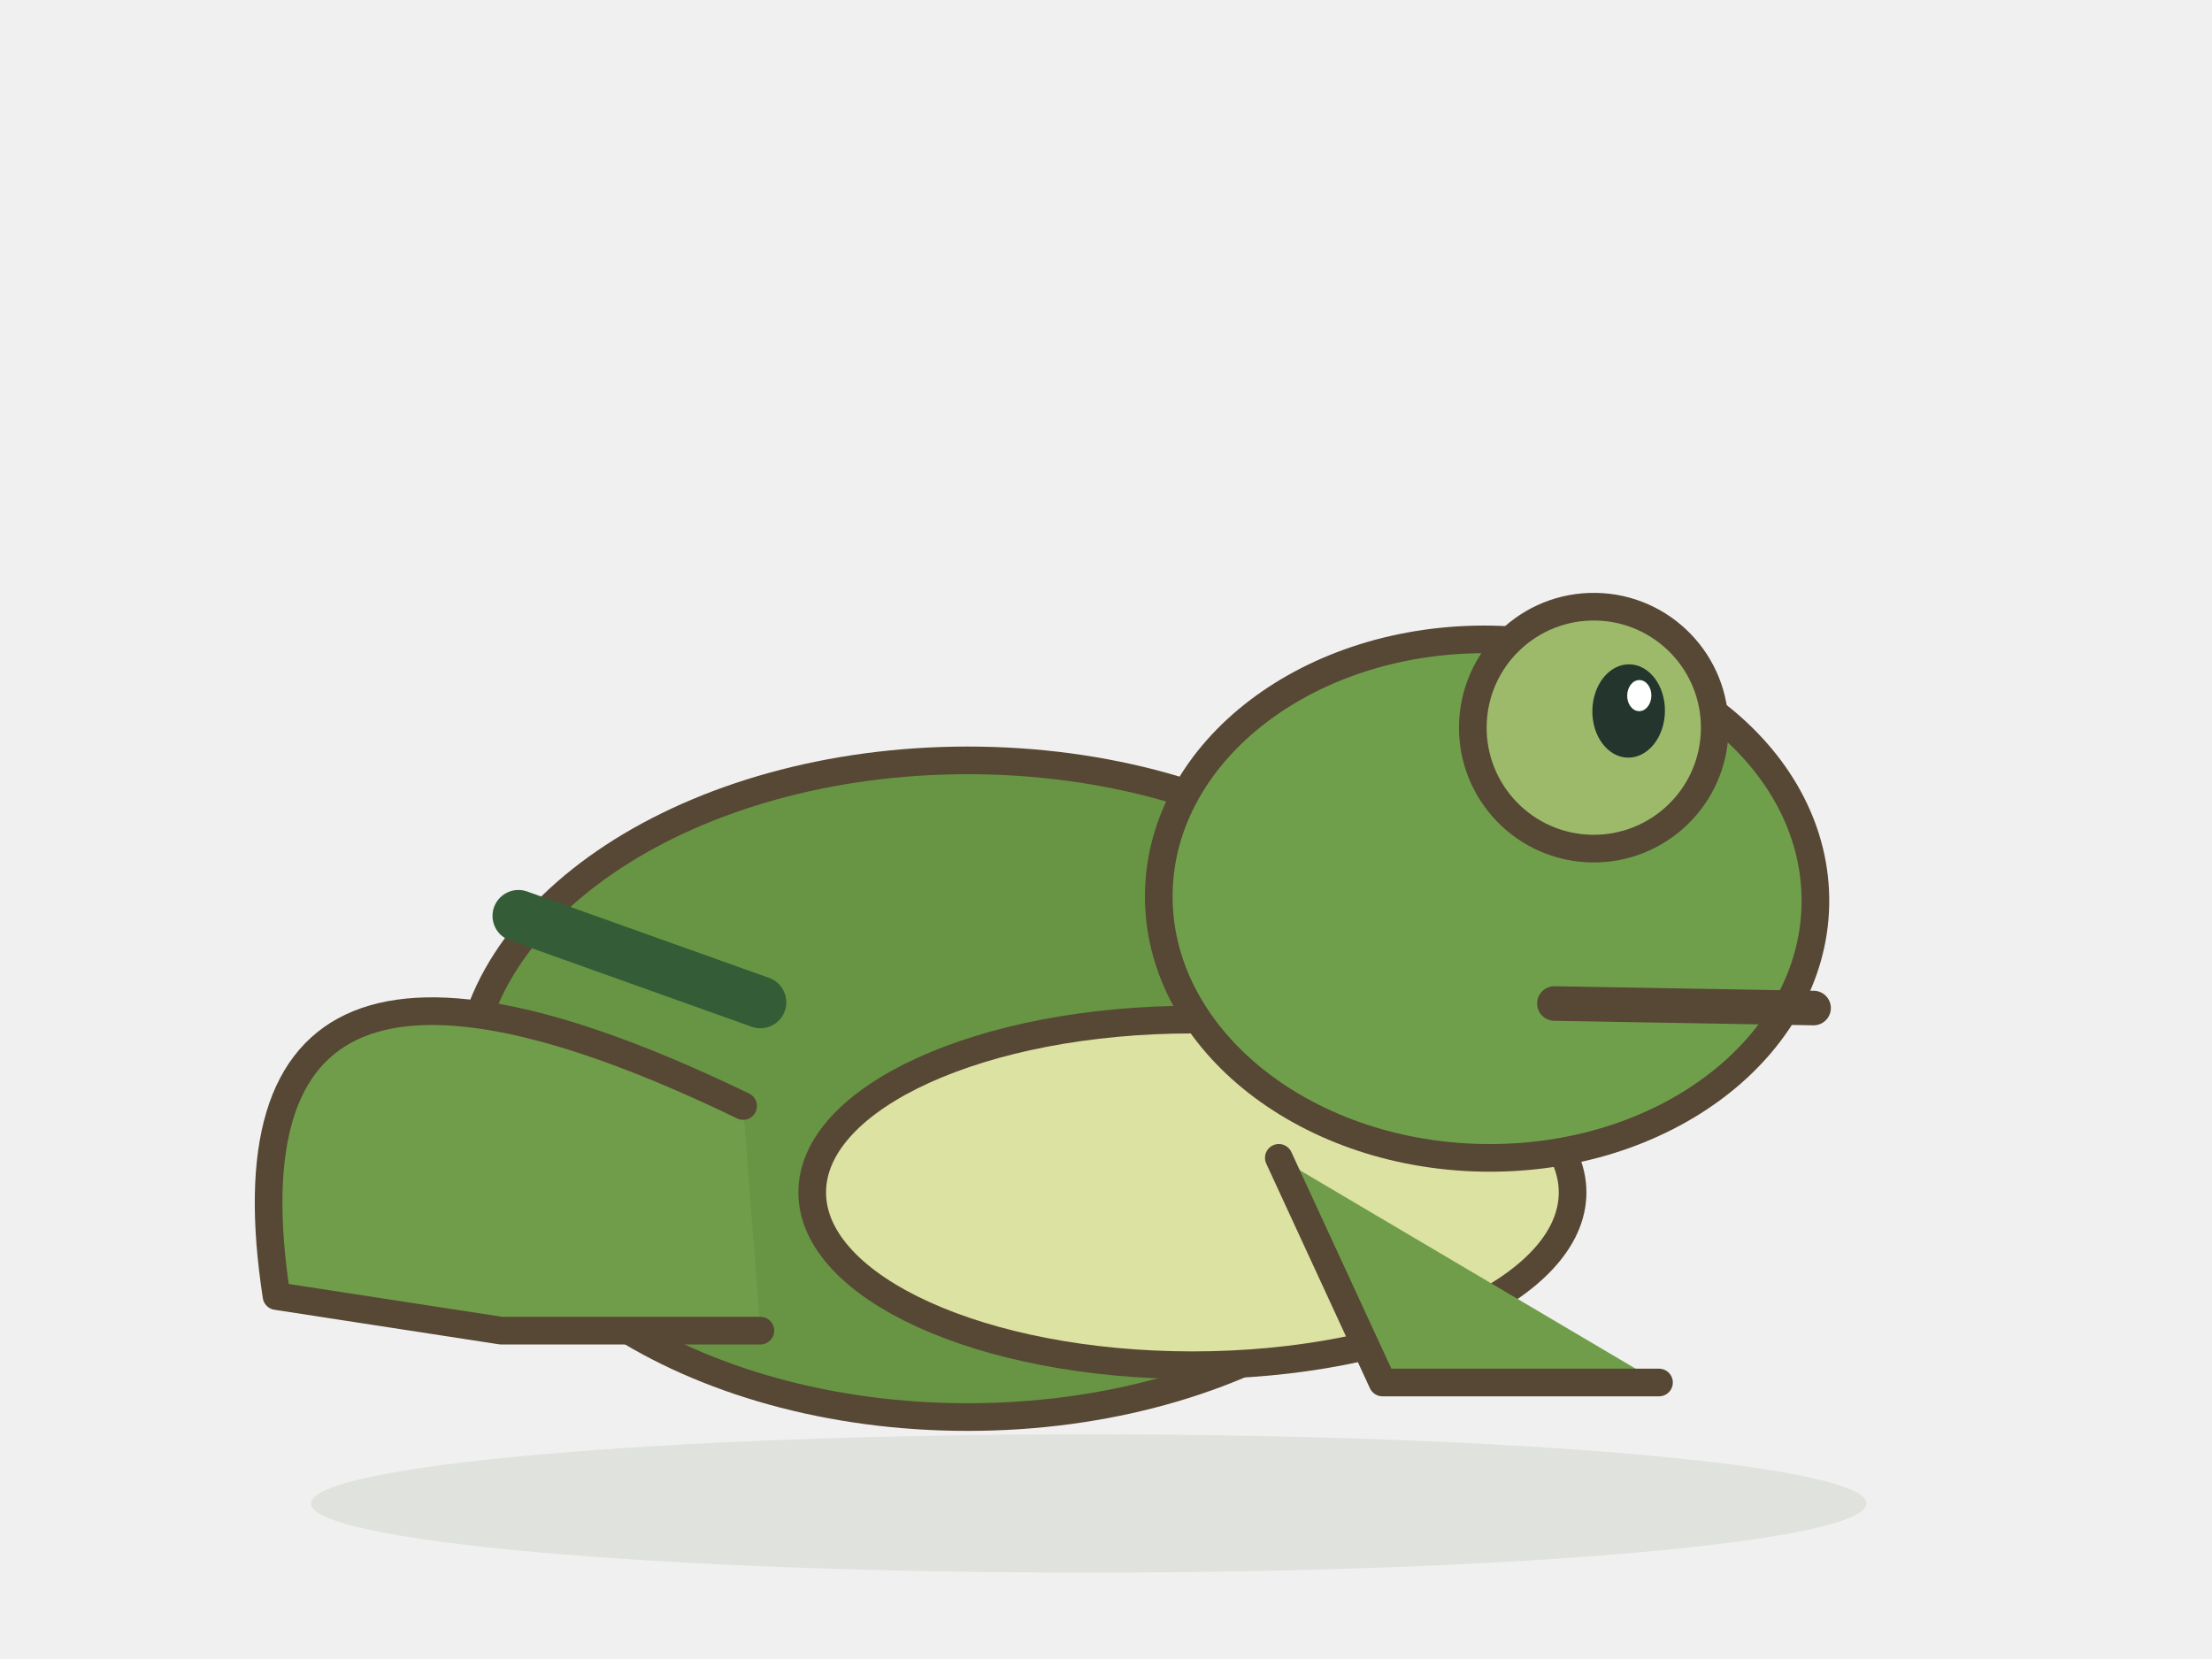
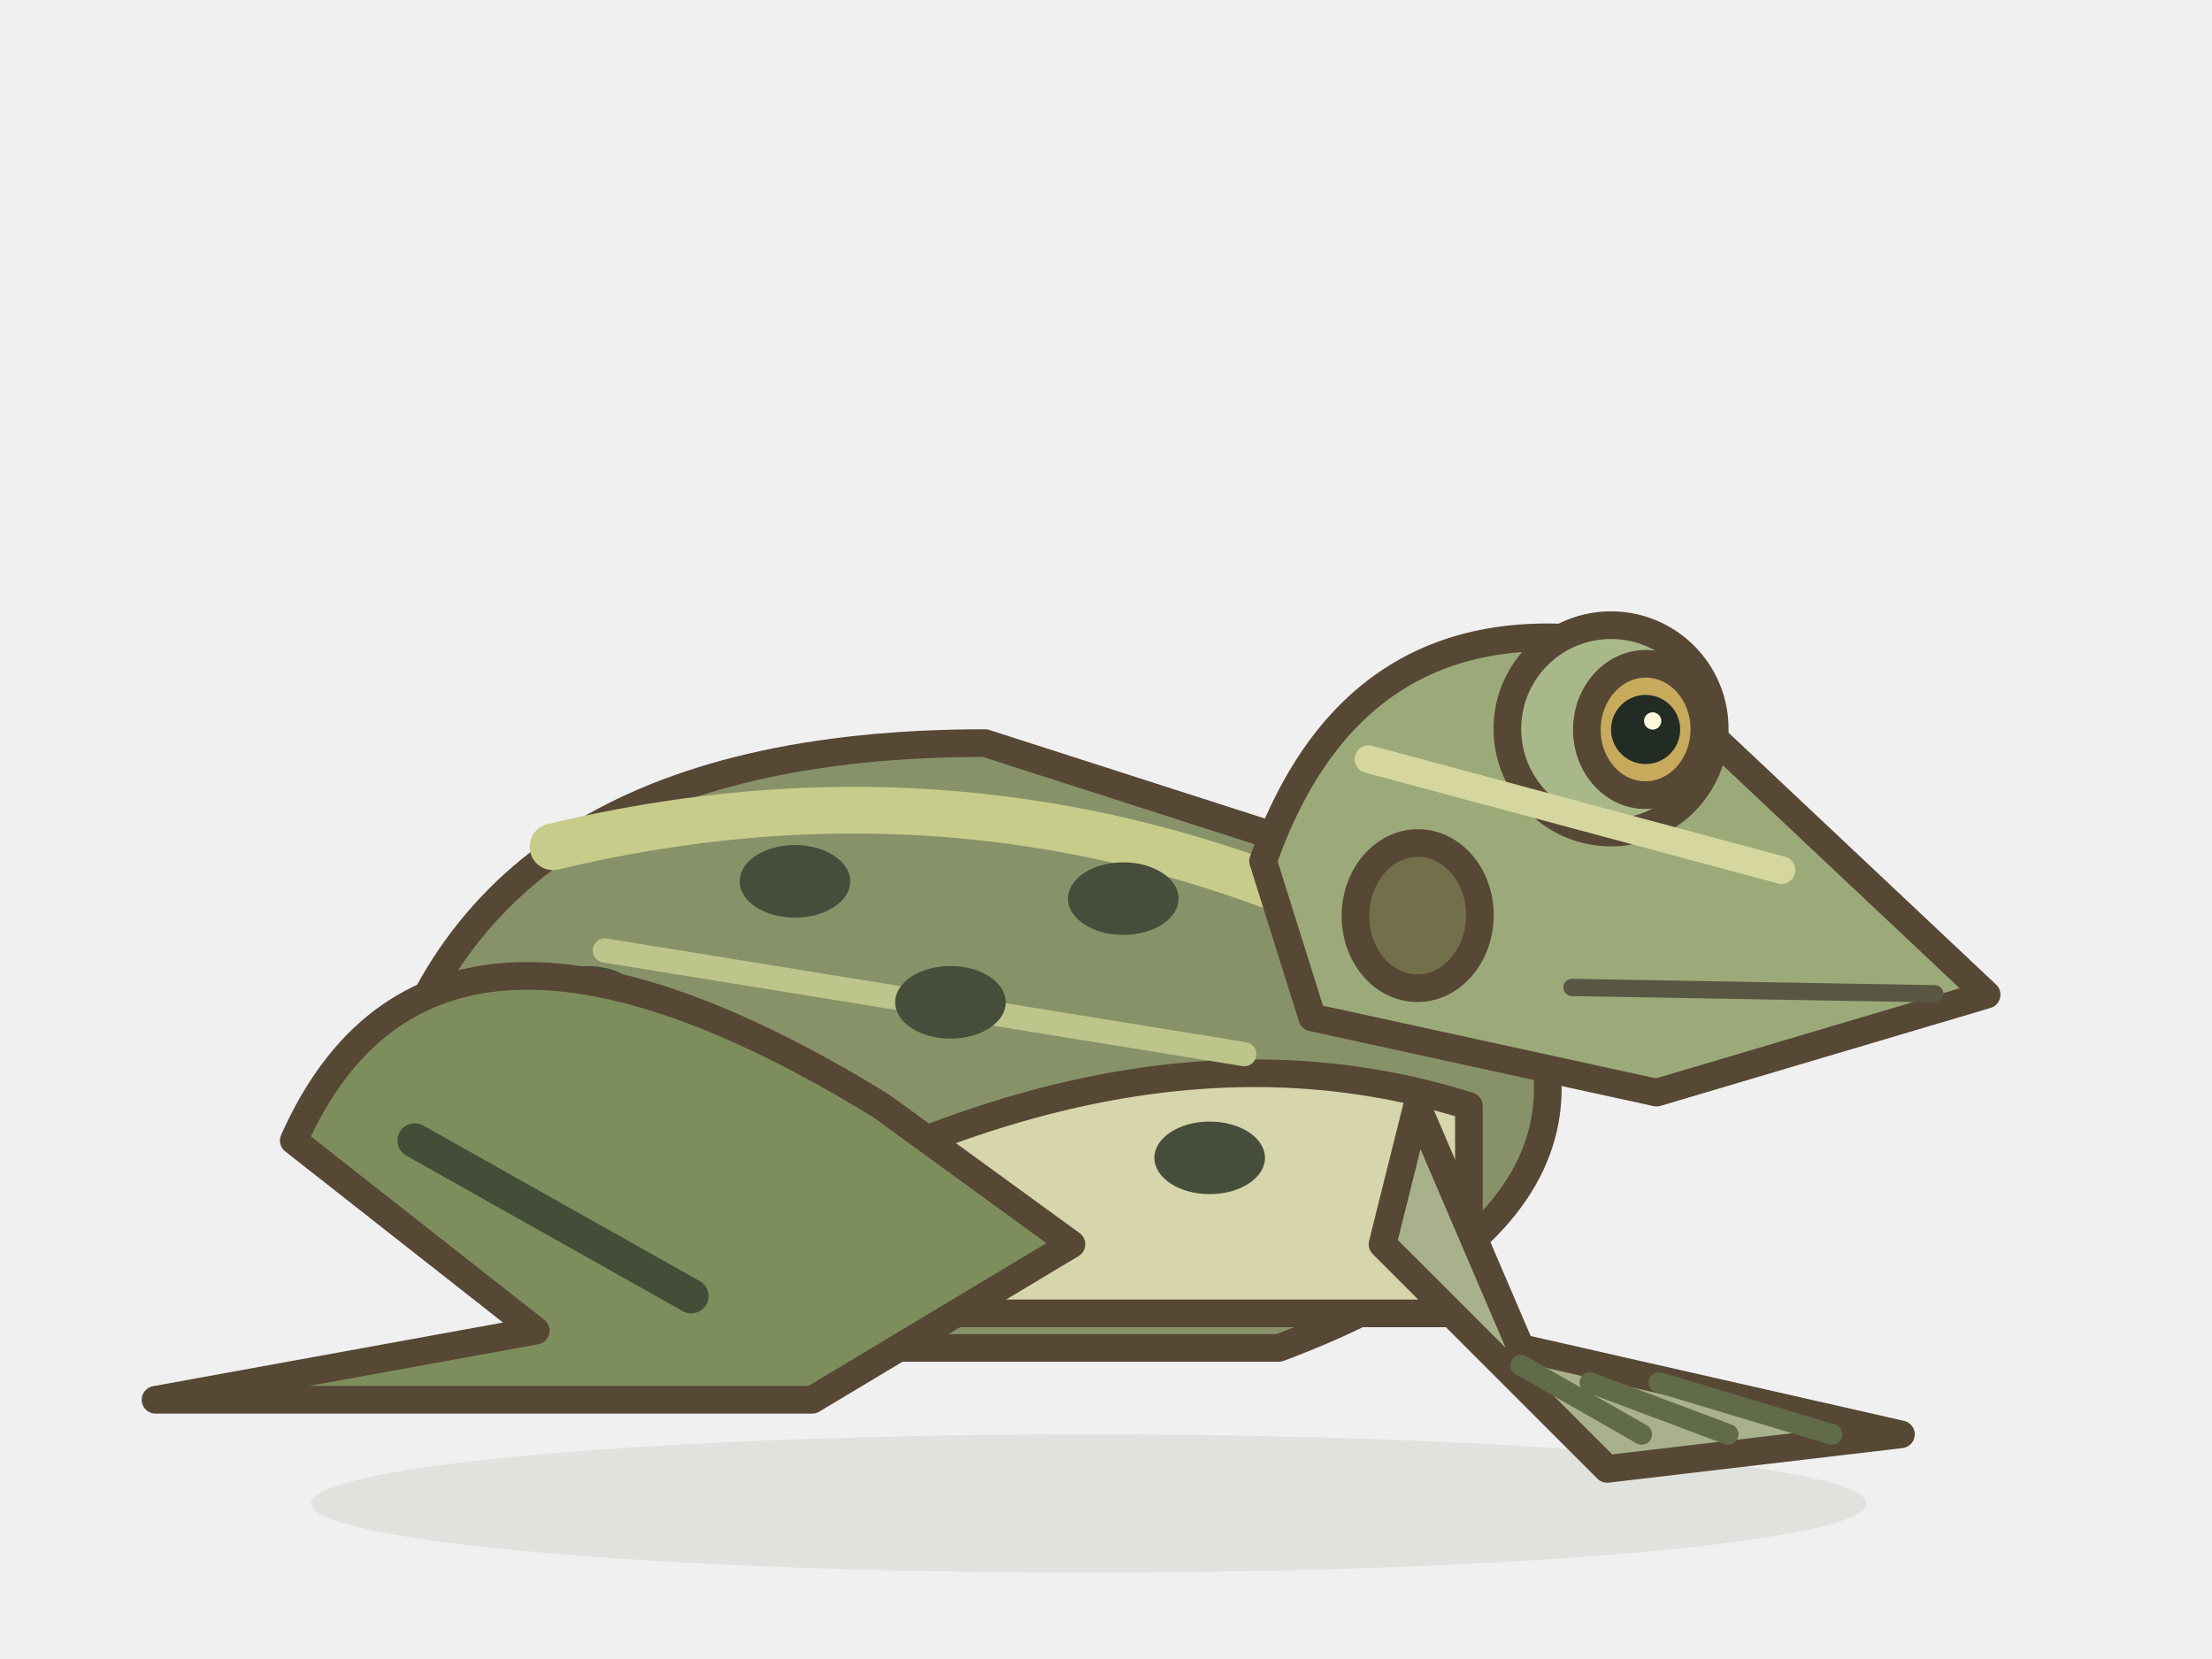
<svg xmlns="http://www.w3.org/2000/svg" viewBox="0 0 128 96" width="128" height="96">
+   <defs>
+     <g id="body">
+       <g data-part="torso">
+         <path d="M22 65Q27 43 57 43L85 52Q98 69 74 78L39 78Z" fill="#889269" />
+         <path d="M43 71Q66 58 85 64L85 76H40Z" fill="#d7d5ab" />
+         <path d="M32 49Q57 43 80 54" fill="none" stroke="#c8cc8b" stroke-width="2.7" />
+         <path d="M35 55 72 61" fill="none" stroke="#bdc58b" stroke-width="1.4" />
+         <ellipse cx="34" cy="58" rx="3.2" ry="2.1" fill="#464d3a" stroke="none" />
+         <ellipse cx="46" cy="51" rx="3.2" ry="2.1" fill="#464d3a" stroke="none" />
+         <ellipse cx="55" cy="58" rx="3.2" ry="2.1" fill="#464d3a" stroke="none" />
+         <ellipse cx="65" cy="52" rx="3.2" ry="2.1" fill="#464d3a" stroke="none" />
+         <ellipse cx="42" cy="65" rx="3.2" ry="2.1" fill="#464d3a" stroke="none" />
+         <ellipse cx="70" cy="67" rx="3.2" ry="2.1" fill="#464d3a" stroke="none" />
+       </g>
+     </g>
+     <g id="head">
+       <g data-part="head">
+         <path d="M73 50Q78 35 93 37L115 57 96 63 76 59Z" fill="#9caa79" />
+         <ellipse cx="93" cy="42" rx="6" ry="6" fill="#a9b888" />
+         <ellipse cx="95" cy="42" rx="3.4" ry="3.8" fill="#c8aa5c" />
+         <ellipse cx="95" cy="42" rx="2" ry="2" fill="#222c25" stroke="none" />
+         <ellipse cx="95.4" cy="41.5" rx="0.5" ry="0.5" fill="#fcf8dc" stroke="none" />
+         <ellipse cx="82" cy="53" rx="3.6" ry="4.2" fill="#736f4a" />
+         <path d="M91 57 112 57" fill="none" stroke="#595743" stroke-width="1" />
+         <path d="M79 44 103 50" fill="none" stroke="#d5d79e" stroke-width="1.6" />
+       </g>
+     </g>
+     <g id="legs0">
+       <g data-part="legs" data-count="4">
+         <path d="M51 64Q25 48 17 66L31 77 9 81 47 81 62 72Z" fill="#7e8d5c" />
+         <path d="M24 66 40 75" fill="none" stroke="#434d37" stroke-width="2" />
+         <path d="M82 64 88 78 110 83 93 85 80 72Z" fill="#a8b18b" />
+         <path d="M88 79l7 4m-3-3 8 3m-4-3 10 3" fill="none" stroke="#626b48" stroke-width="1.2" />
+       </g>
+     </g>
+     <g id="legs1">
+       <g data-part="legs" data-count="4">
+         <path d="M51 64Q25 48 17 66L34 82 12 83 47 81 62 72Z" fill="#7e8d5c" />
+         <path d="M24 66 40 75" fill="none" stroke="#434d37" stroke-width="2" />
+         <path d="M82 64 88 82 110 83 93 85 80 72Z" fill="#a8b18b" />
+         <path d="M88 79l7 4m-3-3 8 3m-4-3 10 3" fill="none" stroke="#626b48" stroke-width="1.2" />
+       </g>
+     </g>
+     <g id="shell" />
+     <g id="wing0" />
+     <g id="wing1" />
+   </defs>
  <view id="idle-0" viewBox="0 0 128 96" />
  <view id="idle-1" viewBox="0 96 128 96" />
  <view id="move-0" viewBox="0 192 128 96" />
  <view id="move-1" viewBox="0 288 128 96" />
  <view id="eat-0" viewBox="0 384 128 96" />
  <view id="eat-1" viewBox="0 480 128 96" />
  <g transform="translate(0 0)">
    <ellipse cx="63" cy="87" rx="45" ry="4" fill="#647849" opacity=".12" stroke="none" />
    <g stroke="#574735" stroke-width="1.6" stroke-linejoin="round" stroke-linecap="round">
      <g transform="translate(0 0)">
-         <ellipse cx="56" cy="63" rx="29" ry="19" fill="#679543" />
-         <ellipse cx="69" cy="69" rx="22" ry="10" fill="#dce2a1" />
-         <path d="M30 53l14 5m-18 3 13 4m-8 4 11 3" fill="none" stroke="#345c36" stroke-width="3" />
-         <path d="M43 64q-31-15-27 11l13 2h15m30-10 6 13h16" fill="#709d49" />
-         <g transform="rotate(1 86 55)">
-           <ellipse cx="86" cy="52" rx="19" ry="15" fill="#709f4c" />
-           <ellipse cx="92" cy="42" rx="7" ry="7" fill="#9cba69" />
-           <ellipse cx="94" cy="41" rx="2.1" ry="2.7" fill="#23352d" stroke="none" />
-           <ellipse cx="94.6" cy="40.1" rx="0.7" ry="0.9" fill="#fff" stroke="none" />
-           <path d="M90 58h15" fill="none" stroke="#574735" stroke-width="2" />
+         <use href="#body" />
+         <use href="#legs0" />
+         <use href="#shell" />
+         <use href="#wing0" />
+         <g transform="rotate(1 83 55)">
+           <use href="#head" />
        </g>
      </g>
    </g>
  </g>
  <g transform="translate(0 96)">
    <ellipse cx="63" cy="87" rx="45" ry="4" fill="#647849" opacity=".12" stroke="none" />
    <g stroke="#574735" stroke-width="1.6" stroke-linejoin="round" stroke-linecap="round">
      <g transform="translate(0 0)">
-         <ellipse cx="56" cy="63" rx="29" ry="19" fill="#679543" />
-         <ellipse cx="69" cy="69" rx="22" ry="10" fill="#dce2a1" />
-         <path d="M30 53l14 5m-18 3 13 4m-8 4 11 3" fill="none" stroke="#345c36" stroke-width="3" />
-         <path d="M43 64q-31-15-27 11l13 2h15m30-10 6 13h16" fill="#709d49" />
-         <g transform="rotate(-1 86 55)">
-           <ellipse cx="86" cy="52" rx="19" ry="15" fill="#709f4c" />
-           <ellipse cx="92" cy="42" rx="7" ry="7" fill="#9cba69" />
-           <ellipse cx="94" cy="41" rx="2.1" ry="2.7" fill="#23352d" stroke="none" />
-           <ellipse cx="94.6" cy="40.1" rx="0.7" ry="0.9" fill="#fff" stroke="none" />
-           <path d="M90 58h15" fill="none" stroke="#574735" stroke-width="2" />
+         <use href="#body" />
+         <use href="#legs0" />
+         <use href="#shell" />
+         <use href="#wing0" />
+         <g transform="rotate(-1 83 55)">
+           <use href="#head" />
        </g>
      </g>
    </g>
  </g>
  <g transform="translate(0 192)">
    <ellipse cx="63" cy="87" rx="45" ry="4" fill="#647849" opacity=".12" stroke="none" />
    <g stroke="#574735" stroke-width="1.6" stroke-linejoin="round" stroke-linecap="round">
      <g transform="translate(0 0)">
-         <ellipse cx="56" cy="63" rx="29" ry="19" fill="#679543" />
-         <ellipse cx="69" cy="69" rx="22" ry="10" fill="#dce2a1" />
-         <path d="M30 53l14 5m-18 3 13 4m-8 4 11 3" fill="none" stroke="#345c36" stroke-width="3" />
-         <path d="M43 64q-31-15-27 11l13 2h15m30-10 6 13h16" fill="#709d49" />
-         <g transform="rotate(-3 86 55)">
-           <ellipse cx="86" cy="52" rx="19" ry="15" fill="#709f4c" />
-           <ellipse cx="92" cy="42" rx="7" ry="7" fill="#9cba69" />
-           <ellipse cx="94" cy="41" rx="2.1" ry="2.7" fill="#23352d" stroke="none" />
-           <ellipse cx="94.6" cy="40.1" rx="0.7" ry="0.9" fill="#fff" stroke="none" />
-           <path d="M90 58h15" fill="none" stroke="#574735" stroke-width="2" />
+         <use href="#body" />
+         <use href="#legs0" />
+         <use href="#shell" />
+         <use href="#wing0" />
+         <g transform="rotate(-3 83 55)">
+           <use href="#head" />
        </g>
      </g>
    </g>
  </g>
  <g transform="translate(0 288)">
    <ellipse cx="63" cy="87" rx="45" ry="4" fill="#647849" opacity=".12" stroke="none" />
    <g stroke="#574735" stroke-width="1.6" stroke-linejoin="round" stroke-linecap="round">
      <g transform="translate(0 -2)">
-         <ellipse cx="56" cy="63" rx="29" ry="19" fill="#679543" />
-         <ellipse cx="69" cy="69" rx="22" ry="10" fill="#dce2a1" />
-         <path d="M30 53l14 5m-18 3 13 4m-8 4 11 3" fill="none" stroke="#345c36" stroke-width="3" />
-         <path d="M43 64q-31-15-27 11l20 9h15m30-10 6 13h16" fill="#709d49" />
-         <g transform="rotate(4 86 55)">
-           <ellipse cx="86" cy="52" rx="19" ry="15" fill="#709f4c" />
-           <ellipse cx="92" cy="42" rx="7" ry="7" fill="#9cba69" />
-           <ellipse cx="94" cy="41" rx="2.1" ry="2.7" fill="#23352d" stroke="none" />
-           <ellipse cx="94.6" cy="40.1" rx="0.7" ry="0.9" fill="#fff" stroke="none" />
-           <path d="M90 58h15" fill="none" stroke="#574735" stroke-width="2" />
+         <use href="#body" />
+         <use href="#legs1" />
+         <use href="#shell" />
+         <use href="#wing1" />
+         <g transform="rotate(4 83 55)">
+           <use href="#head" />
        </g>
      </g>
    </g>
  </g>
  <g transform="translate(0 384)">
    <ellipse cx="63" cy="87" rx="45" ry="4" fill="#647849" opacity=".12" stroke="none" />
    <g stroke="#574735" stroke-width="1.6" stroke-linejoin="round" stroke-linecap="round">
      <g transform="translate(0 0)">
-         <ellipse cx="56" cy="63" rx="29" ry="19" fill="#679543" />
-         <ellipse cx="69" cy="69" rx="22" ry="10" fill="#dce2a1" />
-         <path d="M30 53l14 5m-18 3 13 4m-8 4 11 3" fill="none" stroke="#345c36" stroke-width="3" />
-         <path d="M43 64q-31-15-27 11l13 2h15m30-10 6 13h16" fill="#709d49" />
-         <g transform="rotate(10 86 55)">
-           <ellipse cx="86" cy="52" rx="19" ry="15" fill="#709f4c" />
-           <ellipse cx="92" cy="42" rx="7" ry="7" fill="#9cba69" />
-           <ellipse cx="94" cy="41" rx="2.1" ry="2.7" fill="#23352d" stroke="none" />
-           <ellipse cx="94.6" cy="40.1" rx="0.7" ry="0.9" fill="#fff" stroke="none" />
-           <path d="M90 58h15" fill="none" stroke="#574735" stroke-width="2" />
+         <use href="#body" />
+         <use href="#legs0" />
+         <use href="#shell" />
+         <use href="#wing0" />
+         <g transform="rotate(10 83 55)">
+           <use href="#head" />
        </g>
        <path d="M109 64l3 6m-6-3 3 4" fill="none" stroke="#60834e" stroke-width="3" />
      </g>
    </g>
  </g>
  <g transform="translate(0 480)">
    <ellipse cx="63" cy="87" rx="45" ry="4" fill="#647849" opacity=".12" stroke="none" />
    <g stroke="#574735" stroke-width="1.6" stroke-linejoin="round" stroke-linecap="round">
      <g transform="translate(0 0)">
-         <ellipse cx="56" cy="63" rx="29" ry="19" fill="#679543" />
-         <ellipse cx="69" cy="69" rx="22" ry="10" fill="#dce2a1" />
-         <path d="M30 53l14 5m-18 3 13 4m-8 4 11 3" fill="none" stroke="#345c36" stroke-width="3" />
-         <path d="M43 64q-31-15-27 11l20 9h15m30-10 6 13h16" fill="#709d49" />
-         <g transform="rotate(19 86 55)">
-           <ellipse cx="86" cy="52" rx="19" ry="15" fill="#709f4c" />
-           <ellipse cx="92" cy="42" rx="7" ry="7" fill="#9cba69" />
-           <ellipse cx="94" cy="41" rx="2.1" ry="2.7" fill="#23352d" stroke="none" />
-           <ellipse cx="94.6" cy="40.1" rx="0.7" ry="0.9" fill="#fff" stroke="none" />
-           <path d="M90 58h15" fill="none" stroke="#574735" stroke-width="2" />
+         <use href="#body" />
+         <use href="#legs1" />
+         <use href="#shell" />
+         <use href="#wing0" />
+         <g transform="rotate(19 83 55)">
+           <use href="#head" />
        </g>
        <path d="M109 64l6 3m-6-3 3 4" fill="none" stroke="#60834e" stroke-width="3" />
      </g>
    </g>
  </g>
</svg>
